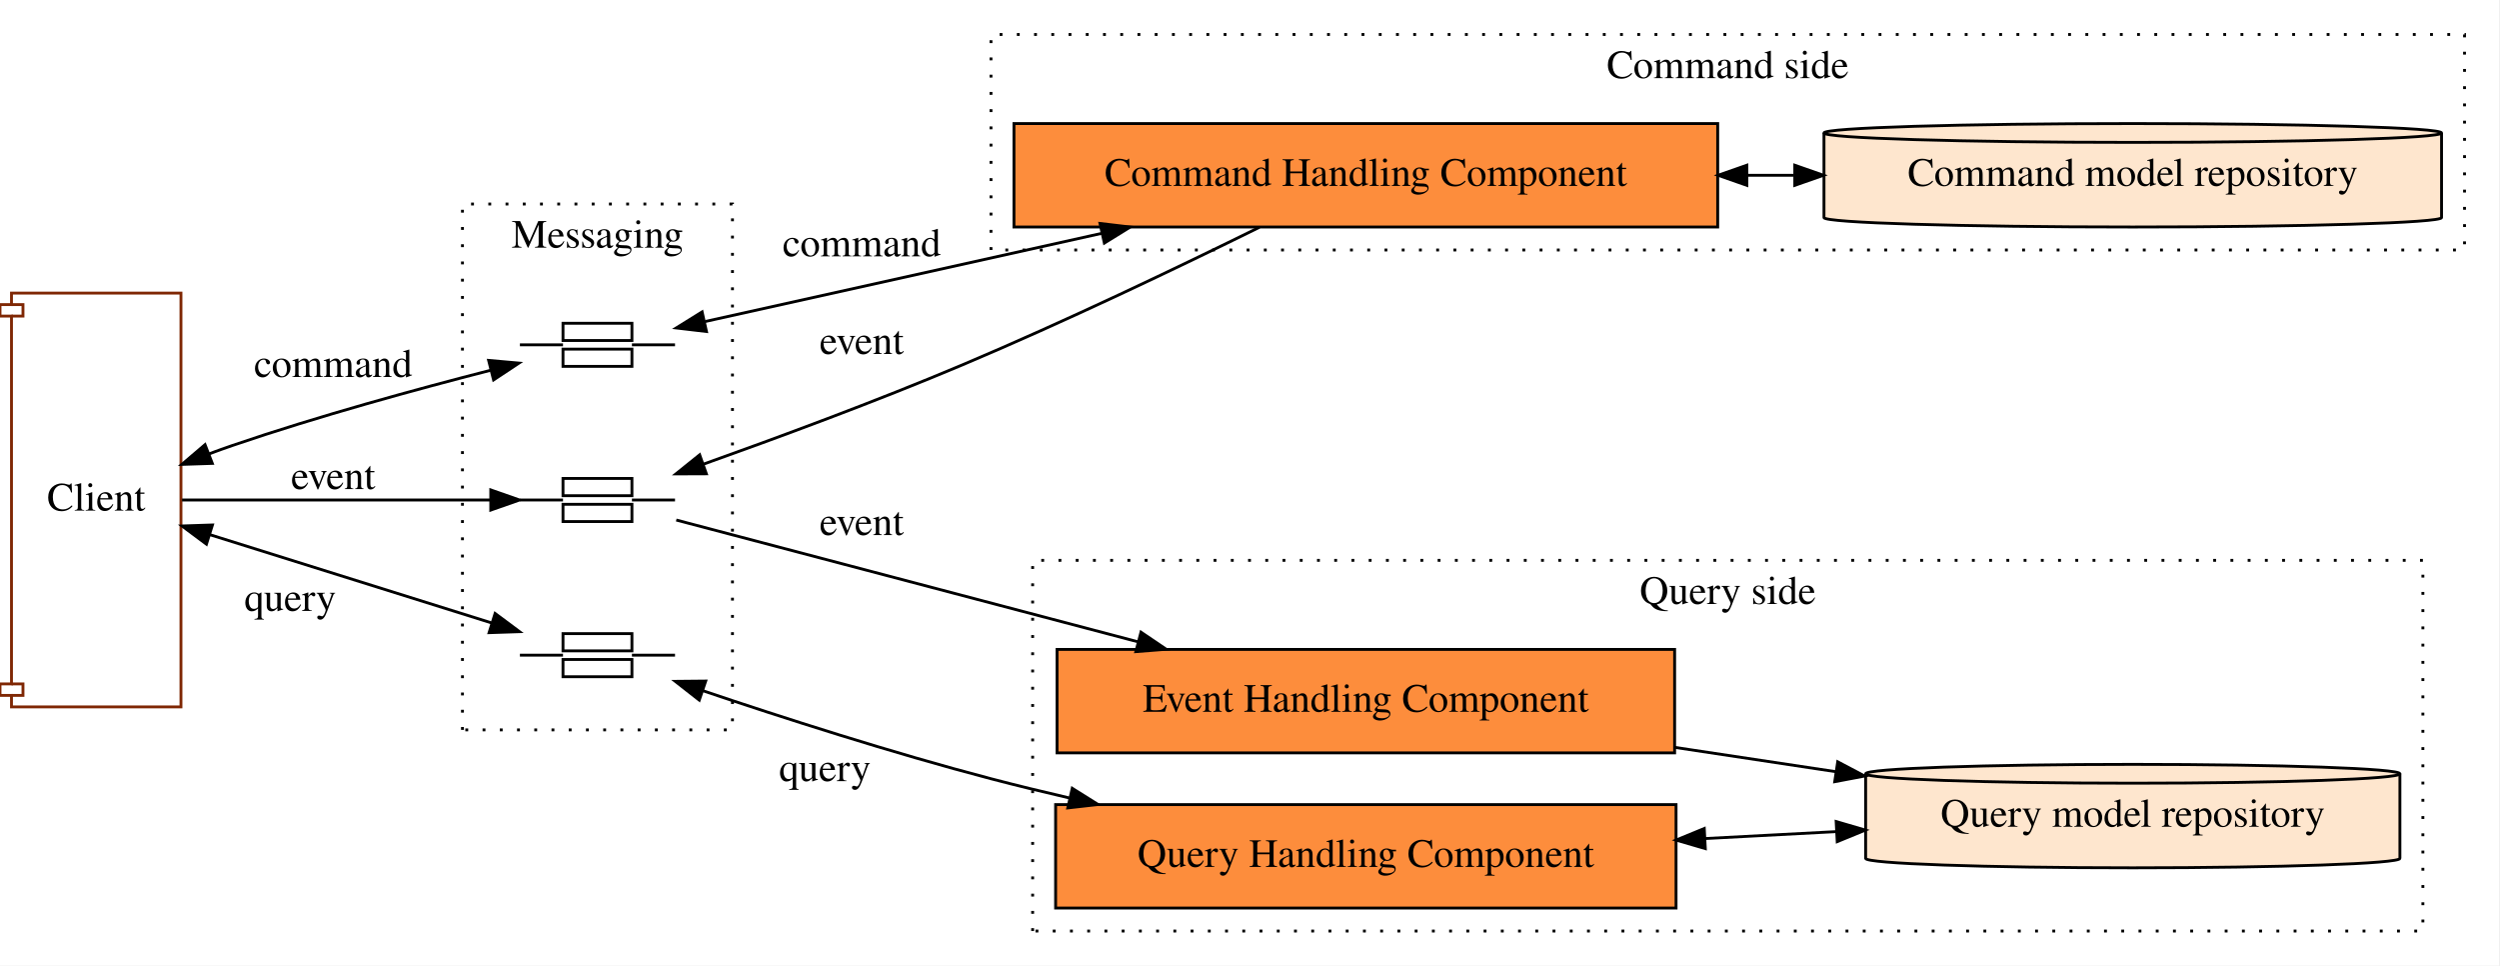
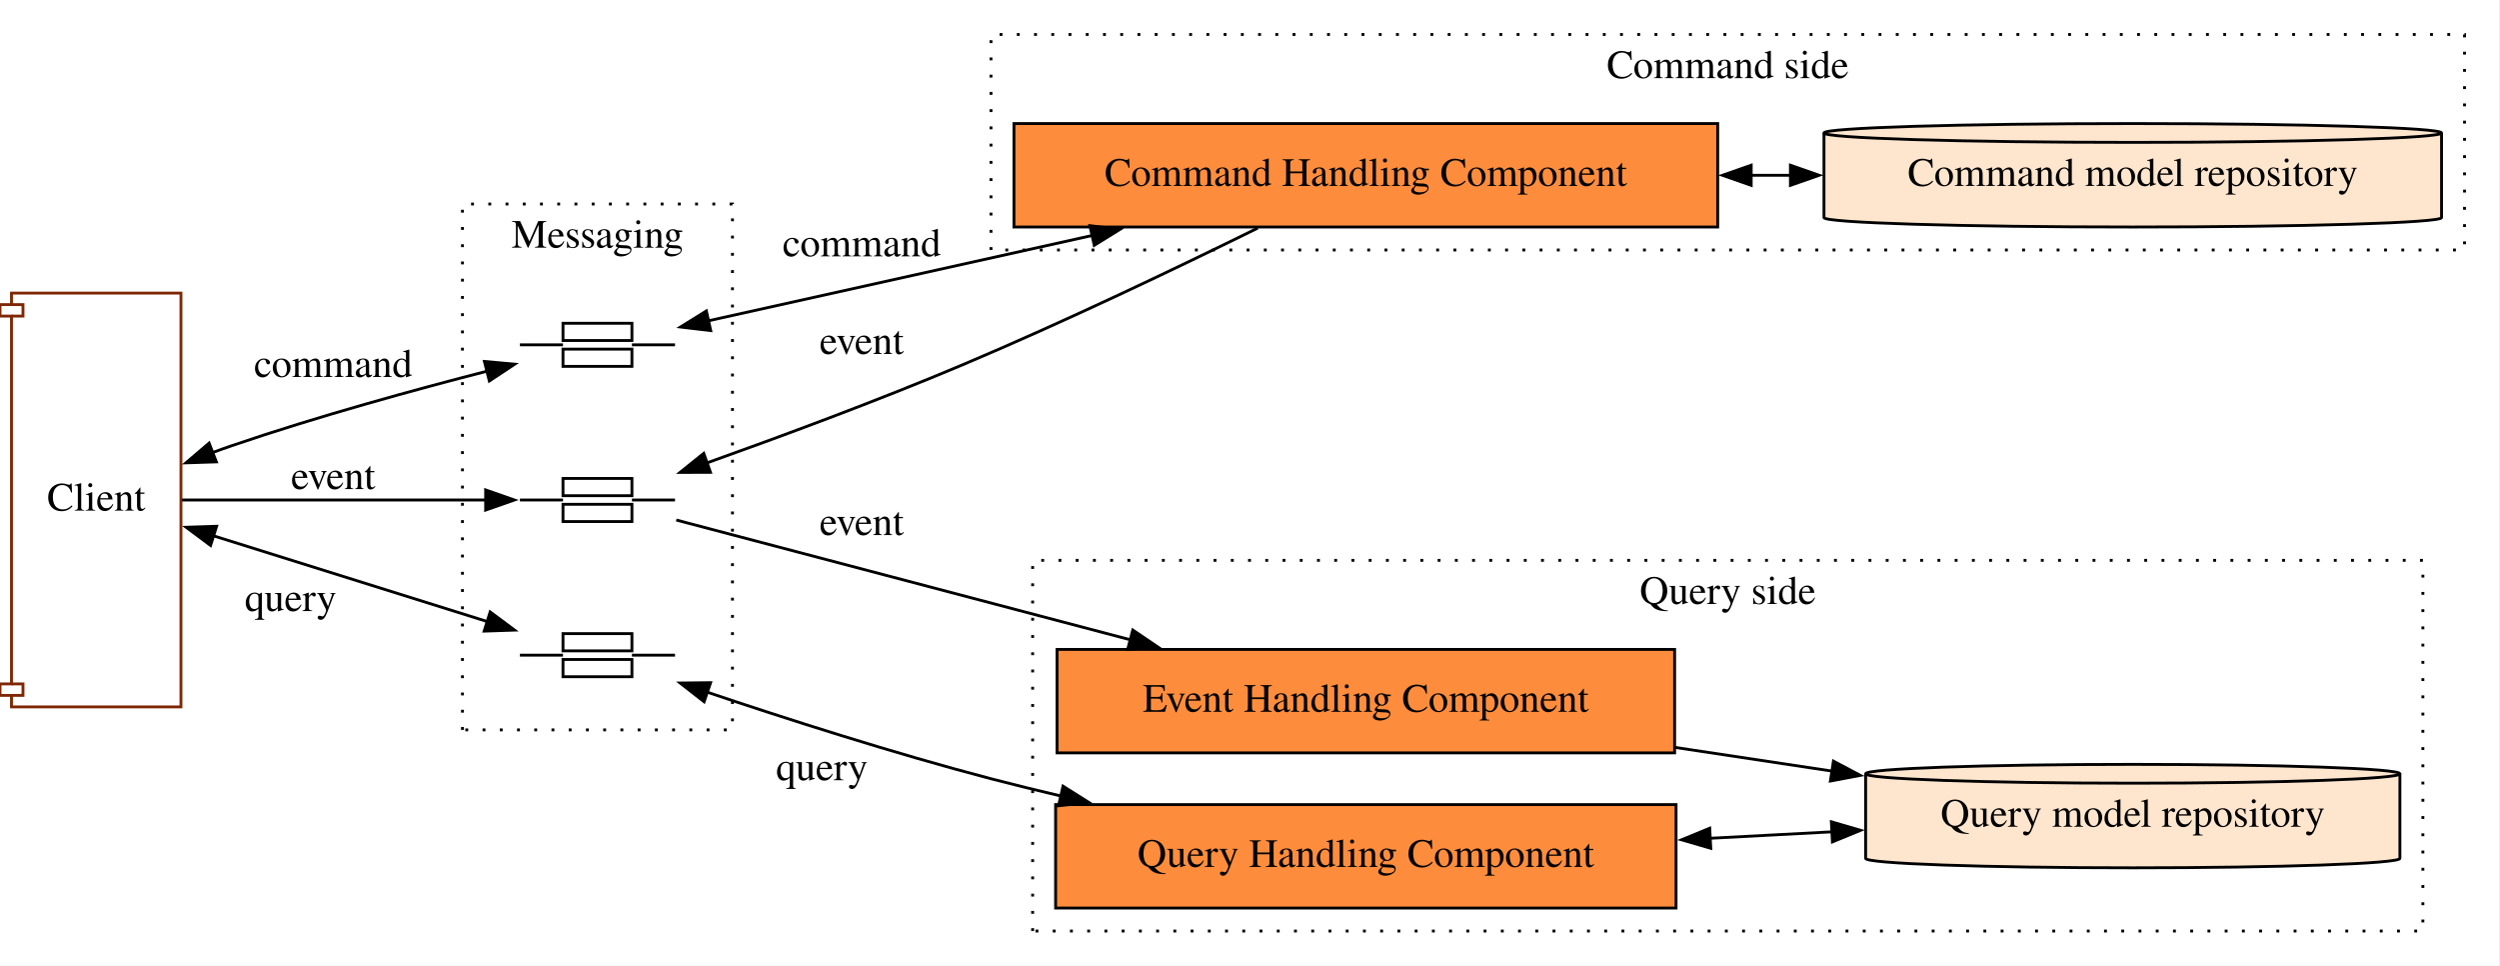
<svg xmlns="http://www.w3.org/2000/svg" width="870pt" height="336pt" viewBox="0.00 0.00 870.00 336.00">
  <g id="graph0" class="graph" transform="scale(1 1) rotate(0) translate(4 332)">
-     <polygon fill="white" stroke="transparent" points="-4,4 -4,-332 866,-332 866,4 -4,4" />
+     <polygon fill="white" stroke="none" points="-4,4 -4,-332 866,-332 866,4 -4,4" />
    <g id="clust1" class="cluster">
      <polygon fill="none" stroke="black" stroke-dasharray="1,5" points="341,-245 341,-320 854,-320 854,-245 341,-245" />
      <text text-anchor="middle" x="597.5" y="-304.8" font-family="Times,serif" font-size="14.00">Command side</text>
    </g>
    <g id="clust2" class="cluster">
      <polygon fill="none" stroke="black" stroke-dasharray="1,5" points="355.5,-8 355.5,-137 839.5,-137 839.5,-8 355.5,-8" />
      <text text-anchor="middle" x="597.5" y="-121.8" font-family="Times,serif" font-size="14.00">Query side</text>
    </g>
    <g id="clust3" class="cluster">
      <polygon fill="none" stroke="black" stroke-dasharray="1,5" points="157,-78 157,-261 251,-261 251,-78 157,-78" />
      <text text-anchor="middle" x="204" y="-245.8" font-family="Times,serif" font-size="14.00">Messaging</text>
    </g>
    <g id="node1" class="node">
      <polygon fill="#fd8d3c" stroke="black" points="594,-289 349,-289 349,-253 594,-253 594,-289" />
      <text text-anchor="middle" x="471.5" y="-267.3" font-family="Times,serif" font-size="14.00">Command Handling Component</text>
    </g>
    <g id="node2" class="node">
      <path fill="#fee6ce" stroke="black" d="M846,-285.73C846,-287.53 797.82,-289 738.5,-289 679.18,-289 631,-287.53 631,-285.73 631,-285.73 631,-256.27 631,-256.27 631,-254.47 679.18,-253 738.5,-253 797.82,-253 846,-254.47 846,-256.27 846,-256.27 846,-285.73 846,-285.73" />
      <path fill="none" stroke="black" d="M846,-285.73C846,-283.92 797.82,-282.45 738.5,-282.45 679.18,-282.45 631,-283.92 631,-285.73" />
      <text text-anchor="middle" x="738.5" y="-267.3" font-family="Times,serif" font-size="14.00">Command model repository</text>
    </g>
    <g id="edge1" class="edge">
-       <path fill="none" stroke="black" d="M604.21,-271C609.64,-271 615.08,-271 620.49,-271" />
-       <polygon fill="black" stroke="black" points="604.14,-267.5 594.14,-271 604.14,-274.5 604.14,-267.5" />
-       <polygon fill="black" stroke="black" points="620.83,-274.5 630.83,-271 620.83,-267.5 620.83,-274.5" />
+       <path fill="none" stroke="black" d="M605.65,-271C610.26,-271 614.88,-271 619.47,-271" />
+       <polygon fill="black" stroke="black" points="605.66,-267.5 595.66,-271 605.66,-274.5 605.66,-267.5" />
+       <polygon fill="black" stroke="black" points="619.32,-274.5 629.32,-271 619.32,-267.5 619.32,-274.5" />
    </g>
    <g id="node9" class="node">
      <polygon fill="none" stroke="black" points="192,-159.5 216,-159.5 216,-165.5 192,-165.5 192,-159.5" />
      <polygon fill="none" stroke="black" points="192,-150.5 216,-150.5 216,-156.5 192,-156.5 192,-150.5" />
-       <polyline fill="none" stroke="black" points="216,-158 231,-158 " />
-       <polyline fill="none" stroke="black" points="177,-158 192,-158 " />
+       <polyline fill="none" stroke="black" points="216,-158 231,-158" />
+       <polyline fill="none" stroke="black" points="177,-158 192,-158" />
    </g>
    <g id="edge6" class="edge">
-       <path fill="none" stroke="black" d="M434.46,-252.91C406.52,-239.14 366.67,-220.06 331,-205 301,-192.33 266.28,-179.52 240.9,-170.47" />
-       <polygon fill="black" stroke="black" points="241.91,-167.12 231.32,-167.08 239.58,-173.72 241.91,-167.12" />
+       <path fill="none" stroke="black" d="M433.88,-252.63C405.96,-238.88 366.42,-219.95 331,-205 301.4,-192.5 267.2,-179.86 241.92,-170.84" />
+       <polygon fill="black" stroke="black" points="243.34,-167.63 232.74,-167.59 241,-174.23 243.34,-167.63" />
      <text text-anchor="middle" x="296" y="-208.8" font-family="Times,serif" font-size="14.00">event</text>
    </g>
    <g id="node4" class="node">
      <polygon fill="#fd8d3c" stroke="black" points="579,-106 364,-106 364,-70 579,-70 579,-106" />
      <text text-anchor="middle" x="471.5" y="-84.3" font-family="Times,serif" font-size="14.00">Event Handling Component</text>
    </g>
    <g id="node6" class="node">
      <path fill="#fee6ce" stroke="black" d="M831.5,-62.73C831.5,-64.53 789.82,-66 738.5,-66 687.18,-66 645.5,-64.53 645.5,-62.73 645.5,-62.73 645.5,-33.27 645.5,-33.27 645.5,-31.47 687.18,-30 738.5,-30 789.82,-30 831.5,-31.47 831.5,-33.27 831.5,-33.27 831.5,-62.73 831.5,-62.73" />
      <path fill="none" stroke="black" d="M831.5,-62.73C831.5,-60.92 789.82,-59.45 738.5,-59.45 687.18,-59.45 645.5,-60.92 645.5,-62.73" />
      <text text-anchor="middle" x="738.5" y="-44.3" font-family="Times,serif" font-size="14.00">Query model repository</text>
    </g>
    <g id="edge3" class="edge">
-       <path fill="none" stroke="black" d="M579.14,-71.9C597.59,-69.12 616.73,-66.23 635.06,-63.46" />
-       <polygon fill="black" stroke="black" points="635.78,-66.89 645.15,-61.94 634.74,-59.97 635.78,-66.89" />
+       <path fill="none" stroke="black" d="M579.14,-71.9C597.16,-69.18 615.84,-66.36 633.78,-63.66" />
+       <polygon fill="black" stroke="black" points="634.29,-67.12 643.65,-62.17 633.24,-60.2 634.29,-67.12" />
    </g>
    <g id="node5" class="node">
      <polygon fill="#fd8d3c" stroke="black" points="579.5,-52 363.5,-52 363.5,-16 579.5,-16 579.5,-52" />
      <text text-anchor="middle" x="471.5" y="-30.3" font-family="Times,serif" font-size="14.00">Query Handling Component</text>
    </g>
    <g id="edge4" class="edge">
-       <path fill="none" stroke="black" d="M589.56,-40.18C604.76,-40.99 620.23,-41.8 635.17,-42.59" />
-       <polygon fill="black" stroke="black" points="589.69,-36.69 579.52,-39.65 589.32,-43.68 589.69,-36.69" />
-       <polygon fill="black" stroke="black" points="635.24,-46.1 645.41,-43.13 635.61,-39.11 635.24,-46.1" />
+       <path fill="none" stroke="black" d="M591.4,-40.28C605.65,-41.03 620.12,-41.8 634.13,-42.54" />
+       <polygon fill="black" stroke="black" points="591.59,-36.79 581.42,-39.75 591.22,-43.78 591.59,-36.79" />
+       <polygon fill="black" stroke="black" points="633.57,-46.01 643.74,-43.05 633.94,-39.02 633.57,-46.01" />
    </g>
    <g id="node8" class="node">
      <polygon fill="none" stroke="black" points="192,-213.5 216,-213.5 216,-219.5 192,-219.5 192,-213.5" />
      <polygon fill="none" stroke="black" points="192,-204.5 216,-204.5 216,-210.5 192,-210.5 192,-204.5" />
-       <polyline fill="none" stroke="black" points="216,-212 231,-212 " />
-       <polyline fill="none" stroke="black" points="177,-212 192,-212 " />
+       <polyline fill="none" stroke="black" points="216,-212 231,-212" />
+       <polyline fill="none" stroke="black" points="177,-212 192,-212" />
    </g>
    <g id="edge9" class="edge">
-       <path fill="none" stroke="black" d="M241.5,-220.11C276.94,-227.99 332.17,-240.26 379.5,-250.78" />
-       <polygon fill="black" stroke="black" points="241.95,-216.63 231.43,-217.87 240.43,-223.46 241.95,-216.63" />
-       <polygon fill="black" stroke="black" points="378.95,-254.24 389.47,-252.99 380.47,-247.41 378.95,-254.24" />
+       <path fill="none" stroke="black" d="M242.33,-220.3C277.03,-228.01 330.18,-239.82 376.45,-250.1" />
+       <polygon fill="black" stroke="black" points="243.43,-216.95 232.91,-218.2 241.91,-223.79 243.43,-216.95" />
+       <polygon fill="black" stroke="black" points="375.43,-253.46 385.96,-252.21 376.95,-246.63 375.43,-253.46" />
      <text text-anchor="middle" x="296" y="-242.8" font-family="Times,serif" font-size="14.00">command</text>
    </g>
    <g id="edge7" class="edge">
-       <path fill="none" stroke="black" d="M231.43,-151.03C268.53,-141.25 337.62,-123.03 392.02,-108.69" />
-       <polygon fill="black" stroke="black" points="393.22,-112 402,-106.06 391.43,-105.23 393.22,-112" />
+       <path fill="none" stroke="black" d="M231.43,-151.03C267.99,-141.39 335.62,-123.56 389.65,-109.32" />
+       <polygon fill="black" stroke="black" points="390.36,-112.75 399.14,-106.81 388.58,-105.98 390.36,-112.75" />
      <text text-anchor="middle" x="296" y="-145.8" font-family="Times,serif" font-size="14.00">event</text>
    </g>
    <g id="node10" class="node">
      <polygon fill="none" stroke="black" points="192,-105.5 216,-105.5 216,-111.5 192,-111.5 192,-105.5" />
      <polygon fill="none" stroke="black" points="192,-96.5 216,-96.5 216,-102.5 192,-102.5 192,-96.5" />
-       <polyline fill="none" stroke="black" points="216,-104 231,-104 " />
-       <polyline fill="none" stroke="black" points="177,-104 192,-104 " />
+       <polyline fill="none" stroke="black" points="216,-104 231,-104" />
+       <polyline fill="none" stroke="black" points="177,-104 192,-104" />
    </g>
    <g id="edge11" class="edge">
-       <path fill="none" stroke="black" d="M240.6,-91.66C267.87,-82.47 306.54,-70.02 341,-61 349.81,-58.69 359,-56.46 368.24,-54.32" />
-       <polygon fill="black" stroke="black" points="239.44,-88.36 231.1,-94.89 241.69,-94.99 239.44,-88.36" />
-       <polygon fill="black" stroke="black" points="369.29,-57.67 378.27,-52.04 367.74,-50.84 369.29,-57.67" />
-       <text text-anchor="middle" x="283.19" y="-60.17" font-family="Times,serif" font-size="14.00">query</text>
+       <path fill="none" stroke="black" d="M241.94,-91.21C269.12,-82.07 307.1,-69.87 341,-61 348.96,-58.92 357.22,-56.89 365.55,-54.94" />
+       <polygon fill="black" stroke="black" points="241.13,-87.79 232.78,-94.31 243.38,-94.42 241.13,-87.79" />
+       <polygon fill="black" stroke="black" points="366.08,-58.41 375.04,-52.77 364.51,-51.59 366.08,-58.41" />
+       <text text-anchor="middle" x="282.15" y="-60.48" font-family="Times,serif" font-size="14.00">query</text>
    </g>
    <g id="node11" class="node">
      <polygon fill="none" stroke="#7f2704" points="59,-230 0,-230 0,-226 -4,-226 -4,-222 0,-222 0,-94 -4,-94 -4,-90 0,-90 0,-86 59,-86 59,-230" />
-       <polyline fill="none" stroke="#7f2704" points="0,-226 4,-226 4,-222 0,-222 " />
-       <polyline fill="none" stroke="#7f2704" points="0,-94 4,-94 4,-90 0,-90 " />
+       <polyline fill="none" stroke="#7f2704" points="0,-226 4,-226 4,-222 0,-222" />
+       <polyline fill="none" stroke="#7f2704" points="0,-94 4,-94 4,-90 0,-90" />
      <text text-anchor="middle" x="29.5" y="-154.3" font-family="Times,serif" font-size="14.00">Client</text>
    </g>
    <g id="edge8" class="edge">
-       <path fill="none" stroke="black" d="M68.73,-174.03C71.51,-175.07 74.29,-176.07 77,-177 106.83,-187.2 141.38,-196.63 166.74,-203.13" />
-       <polygon fill="black" stroke="black" points="69.91,-170.74 59.32,-170.39 67.38,-177.26 69.91,-170.74" />
-       <polygon fill="black" stroke="black" points="166.11,-206.58 176.67,-205.64 167.83,-199.79 166.11,-206.58" />
+       <path fill="none" stroke="black" d="M69.84,-174.45C72.25,-175.34 74.65,-176.2 77,-177 106.43,-187.06 140.45,-196.38 165.72,-202.87" />
+       <polygon fill="black" stroke="black" points="71.32,-171.27 60.74,-170.93 68.8,-177.8 71.32,-171.27" />
+       <polygon fill="black" stroke="black" points="164.64,-206.21 175.2,-205.27 166.36,-199.42 164.64,-206.21" />
      <text text-anchor="middle" x="112" y="-200.8" font-family="Times,serif" font-size="14.00">command</text>
    </g>
    <g id="edge12" class="edge">
-       <path fill="none" stroke="black" d="M59.37,-158C88.84,-158 134.67,-158 166.61,-158" />
-       <polygon fill="black" stroke="black" points="166.86,-161.5 176.86,-158 166.86,-154.5 166.86,-161.5" />
+       <path fill="none" stroke="black" d="M59.37,-158C88.37,-158 133.21,-158 165.07,-158" />
+       <polygon fill="black" stroke="black" points="165.07,-161.5 175.07,-158 165.07,-154.5 165.07,-161.5" />
      <text text-anchor="middle" x="112" y="-161.8" font-family="Times,serif" font-size="14.00">event</text>
    </g>
    <g id="edge10" class="edge">
-       <path fill="none" stroke="black" d="M69.1,-145.92C98.47,-136.72 138.59,-124.16 167.24,-115.19" />
-       <polygon fill="black" stroke="black" points="67.87,-142.63 59.37,-148.96 69.96,-149.31 67.87,-142.63" />
-       <polygon fill="black" stroke="black" points="168.36,-118.51 176.86,-112.18 166.27,-111.83 168.36,-118.51" />
-       <text text-anchor="middle" x="97.04" y="-119.4" font-family="Times,serif" font-size="14.00">query</text>
+       <path fill="none" stroke="black" d="M70.34,-145.53C99.04,-136.54 137.49,-124.51 165.6,-115.71" />
+       <polygon fill="black" stroke="black" points="69.31,-142.18 60.82,-148.51 71.41,-148.86 69.31,-142.18" />
+       <polygon fill="black" stroke="black" points="166.64,-119.05 175.14,-112.72 164.55,-112.37 166.64,-119.05" />
+       <text text-anchor="middle" x="97.19" y="-119.35" font-family="Times,serif" font-size="14.00">query</text>
    </g>
  </g>
</svg>
